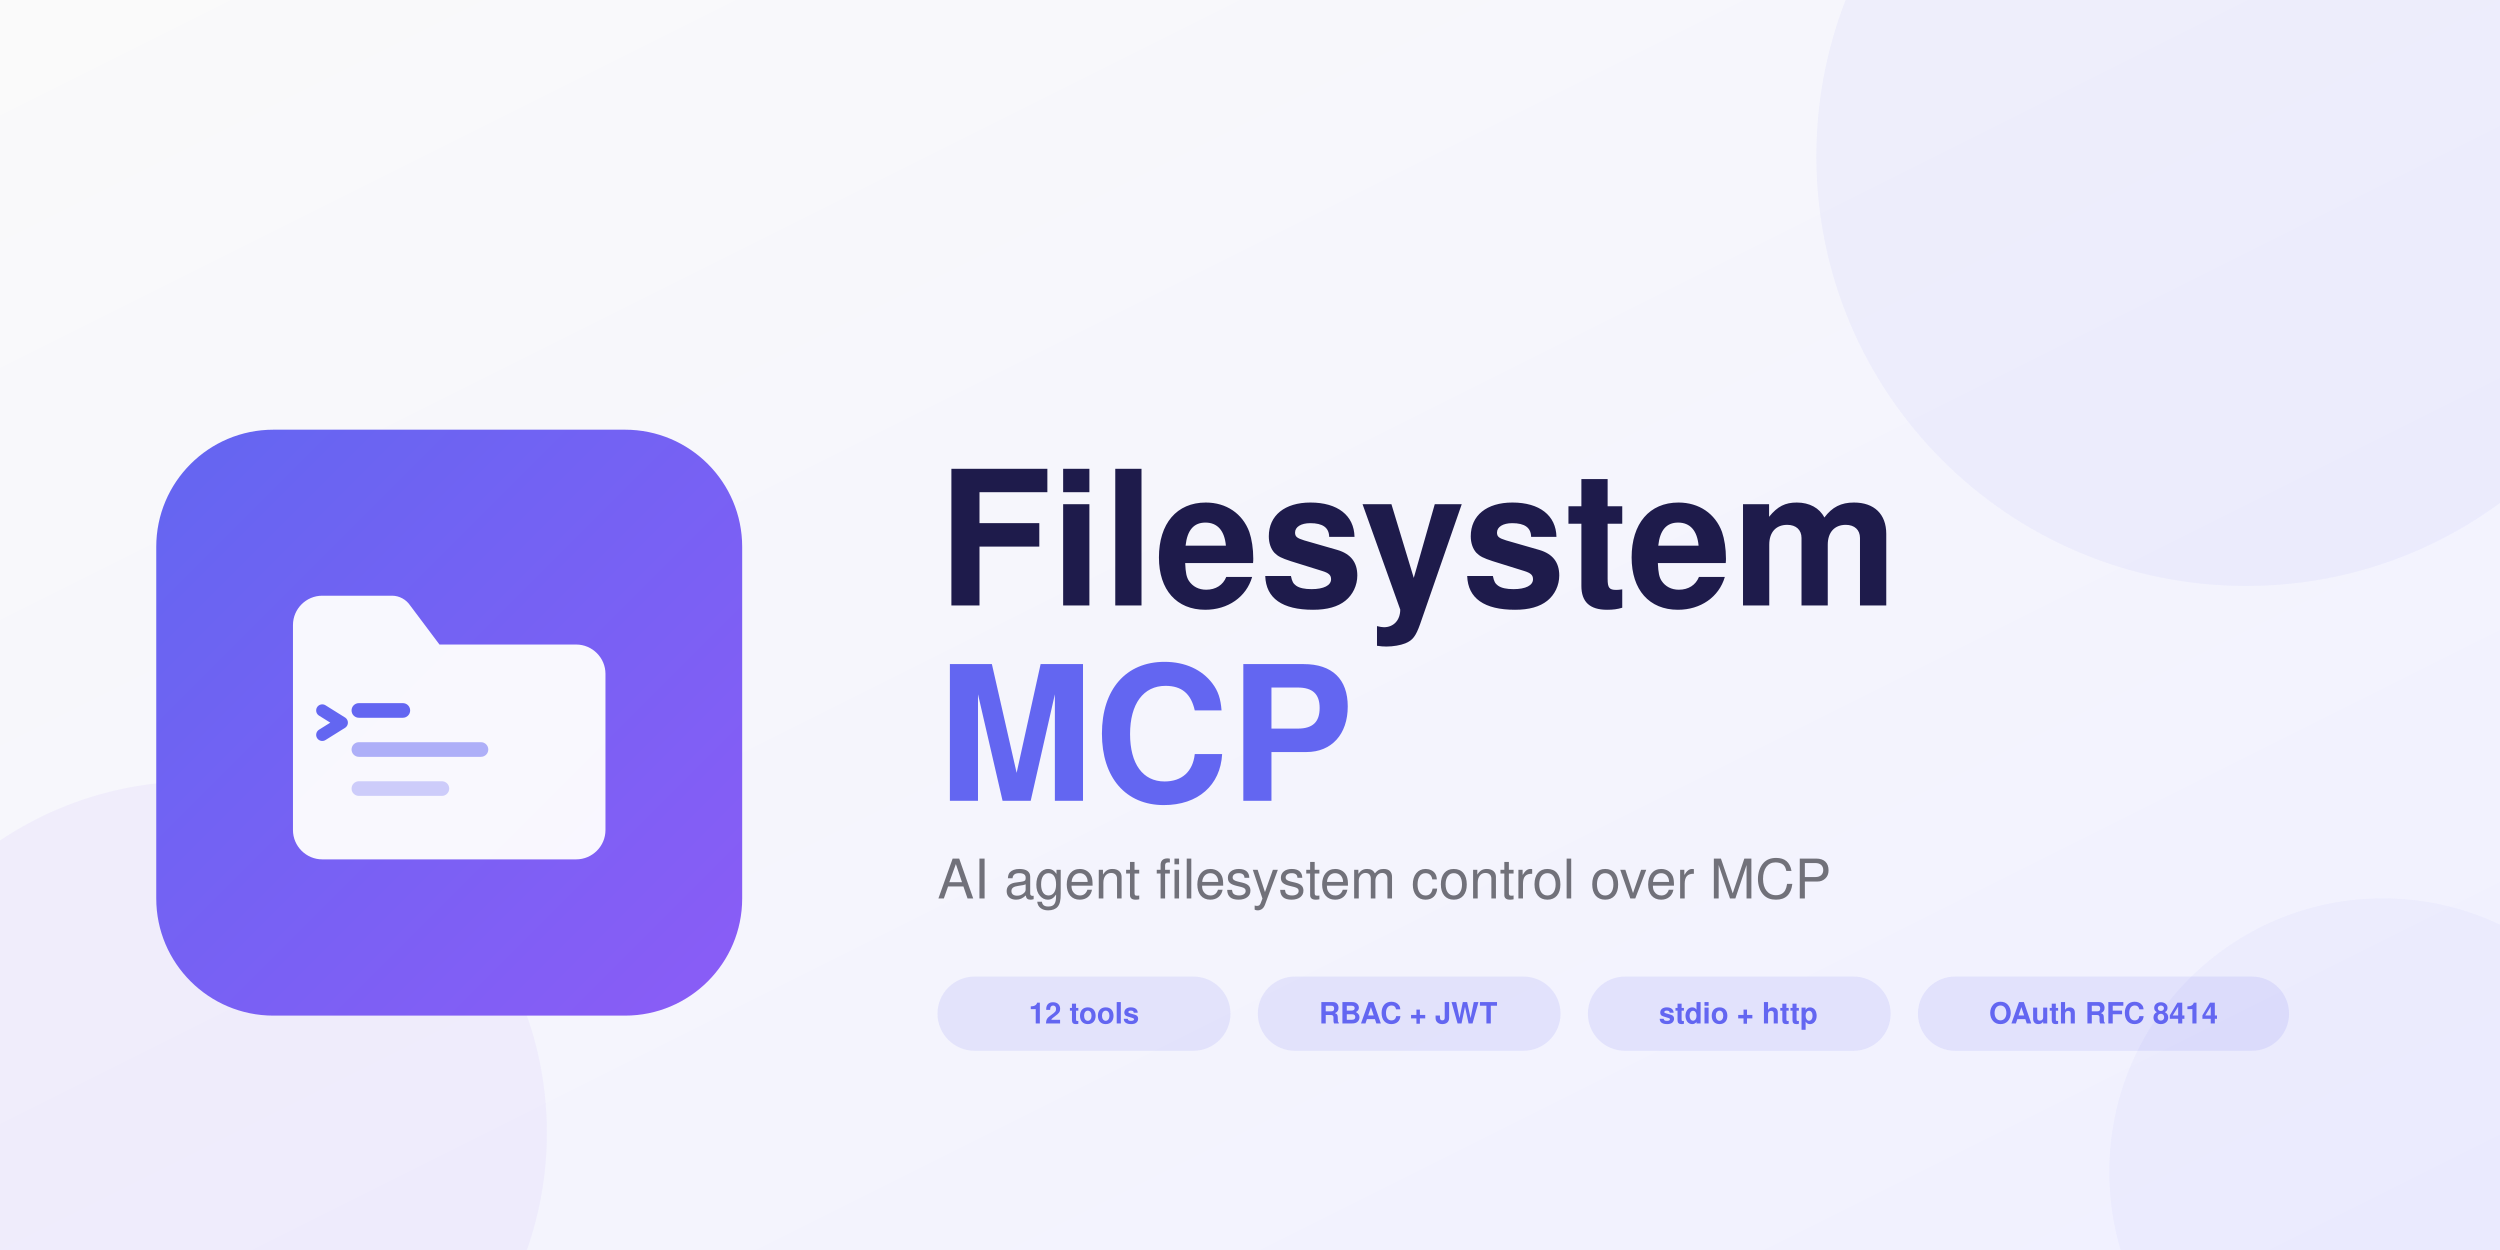
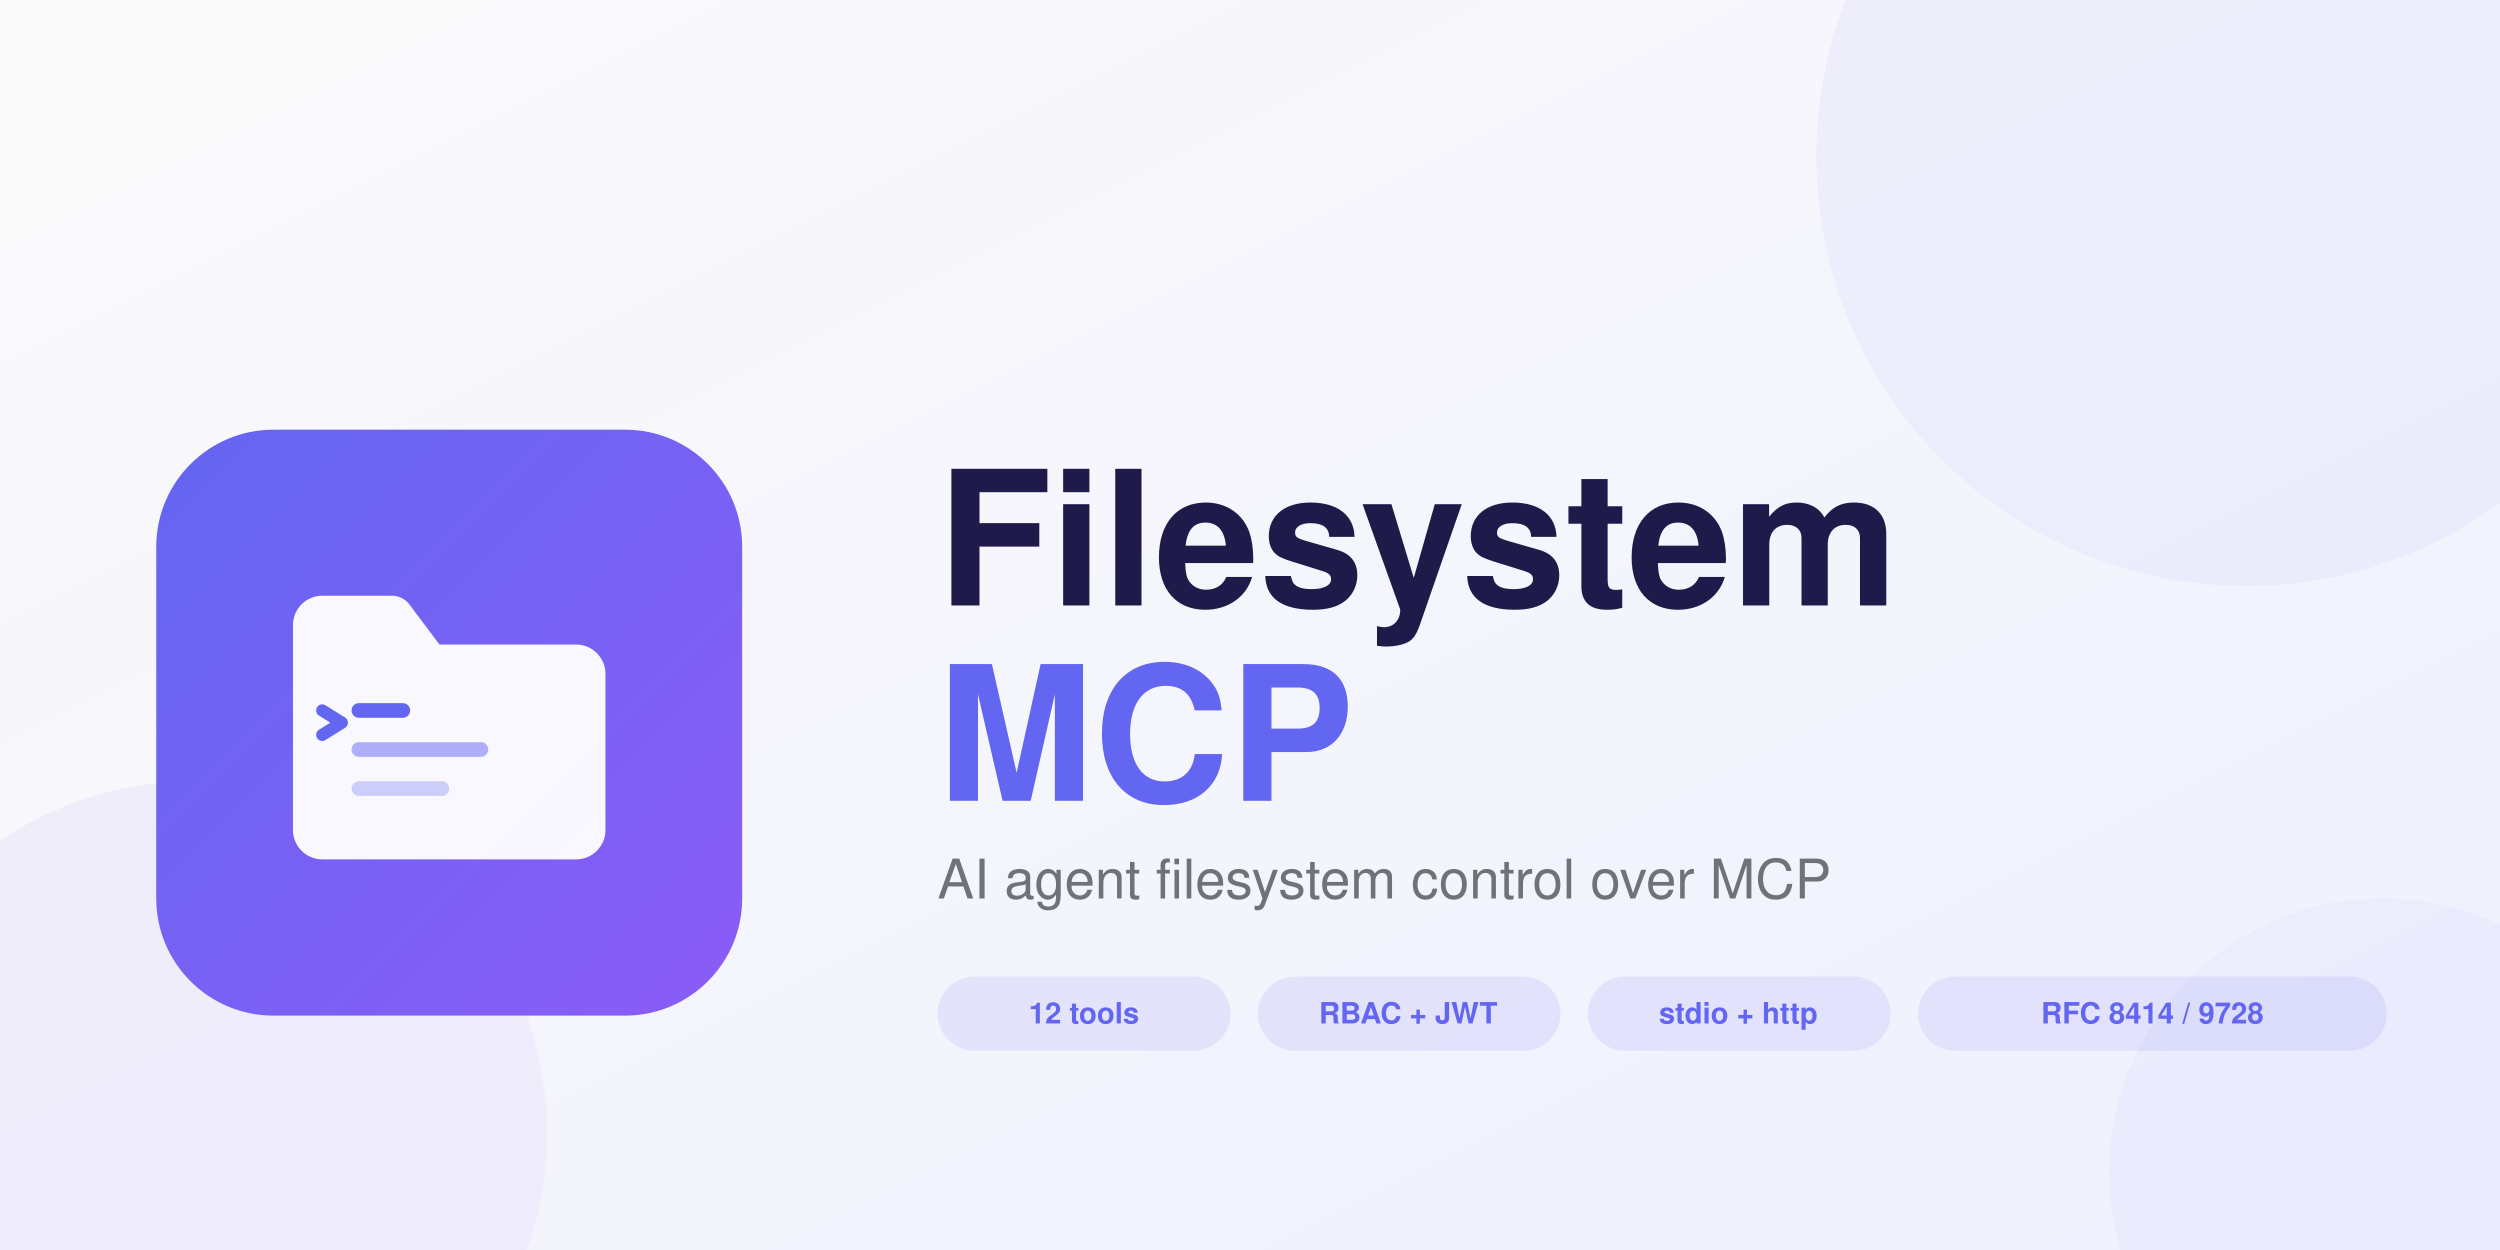
<svg xmlns="http://www.w3.org/2000/svg" viewBox="0 0 1280 640" width="1280" height="640">
  <defs>
    <linearGradient id="bg" x1="0%" y1="0%" x2="100%" y2="100%">
      <stop offset="0%" style="stop-color:#6366f1" />
      <stop offset="100%" style="stop-color:#8b5cf6" />
    </linearGradient>
    <linearGradient id="bgPage" x1="0%" y1="0%" x2="100%" y2="100%">
      <stop offset="0%" style="stop-color:#fafafa" />
      <stop offset="100%" style="stop-color:#f0f0ff" />
    </linearGradient>
  </defs>
  <rect width="1280" height="640" fill="url(#bgPage)" />
  <circle cx="1150" cy="80" r="220" fill="#6366f1" opacity="0.06" />
  <circle cx="100" cy="580" r="180" fill="#8b5cf6" opacity="0.06" />
  <circle cx="1220" cy="600" r="140" fill="#6366f1" opacity="0.05" />
  <g transform="translate(80, 220) scale(2.5)">
    <rect width="120" height="120" rx="24" fill="url(#bg)" />
    <path d="M28 42 L28 82 C28 85.3 30.7 88 34 88 L86 88 C89.3 88 92 85.3 92 82 L92 50 C92 46.7 89.3 44 86 44 L58 44 L52 36 C51.2 34.8 49.8 34 48.3 34 L34 34 C30.7 34 28 36.7 28 40 Z" fill="white" opacity="0.95" />
    <rect x="40" y="56" width="12" height="3" rx="1.5" fill="#6366f1" />
    <rect x="40" y="64" width="28" height="3" rx="1.5" fill="#6366f1" opacity="0.5" />
    <rect x="40" y="72" width="20" height="3" rx="1.5" fill="#6366f1" opacity="0.3" />
    <path d="M34 57.5 L38 60 L34 62.5" stroke="#6366f1" stroke-width="2.5" stroke-linecap="round" stroke-linejoin="round" fill="none" />
  </g>
  <text x="480" y="310" font-family="system-ui, -apple-system, 'Segoe UI', Helvetica, Arial, sans-serif" font-size="96" font-weight="700" fill="#1e1b4b">Filesystem</text>
  <text x="480" y="410" font-family="system-ui, -apple-system, 'Segoe UI', Helvetica, Arial, sans-serif" font-size="96" font-weight="700" fill="#6366f1">MCP</text>
  <text x="480" y="460" font-family="system-ui, -apple-system, 'Segoe UI', Helvetica, Arial, sans-serif" font-size="28" fill="#71717a" font-weight="400">AI agent filesystem control over MCP</text>
  <rect x="480" y="500" width="150" height="38" rx="19" fill="#6366f1" opacity="0.12" />
  <text x="555" y="524" text-anchor="middle" font-family="system-ui, -apple-system, 'Segoe UI', Helvetica, Arial, sans-serif" font-size="15" fill="#6366f1" font-weight="600">12 tools</text>
  <rect x="644" y="500" width="155" height="38" rx="19" fill="#6366f1" opacity="0.12" />
  <text x="721" y="524" text-anchor="middle" font-family="system-ui, -apple-system, 'Segoe UI', Helvetica, Arial, sans-serif" font-size="15" fill="#6366f1" font-weight="600">RBAC + JWT</text>
  <rect x="813" y="500" width="155" height="38" rx="19" fill="#6366f1" opacity="0.12" />
  <text x="890" y="524" text-anchor="middle" font-family="system-ui, -apple-system, 'Segoe UI', Helvetica, Arial, sans-serif" font-size="15" fill="#6366f1" font-weight="600">stdio + http</text>
-   <rect x="982" y="500" width="190" height="38" rx="19" fill="#6366f1" opacity="0.12" />
-   <text x="1077" y="524" text-anchor="middle" font-family="system-ui, -apple-system, 'Segoe UI', Helvetica, Arial, sans-serif" font-size="15" fill="#6366f1" font-weight="600">OAuth RFC 8414</text>
+   <rect x="982" y="500" width="240" height="38" rx="19" fill="#6366f1" opacity="0.12" />
+   <text x="1102" y="524" text-anchor="middle" font-family="system-ui, -apple-system, 'Segoe UI', Helvetica, Arial, sans-serif" font-size="15" fill="#6366f1" font-weight="600">RFC 8414 / 9728</text>
</svg>
